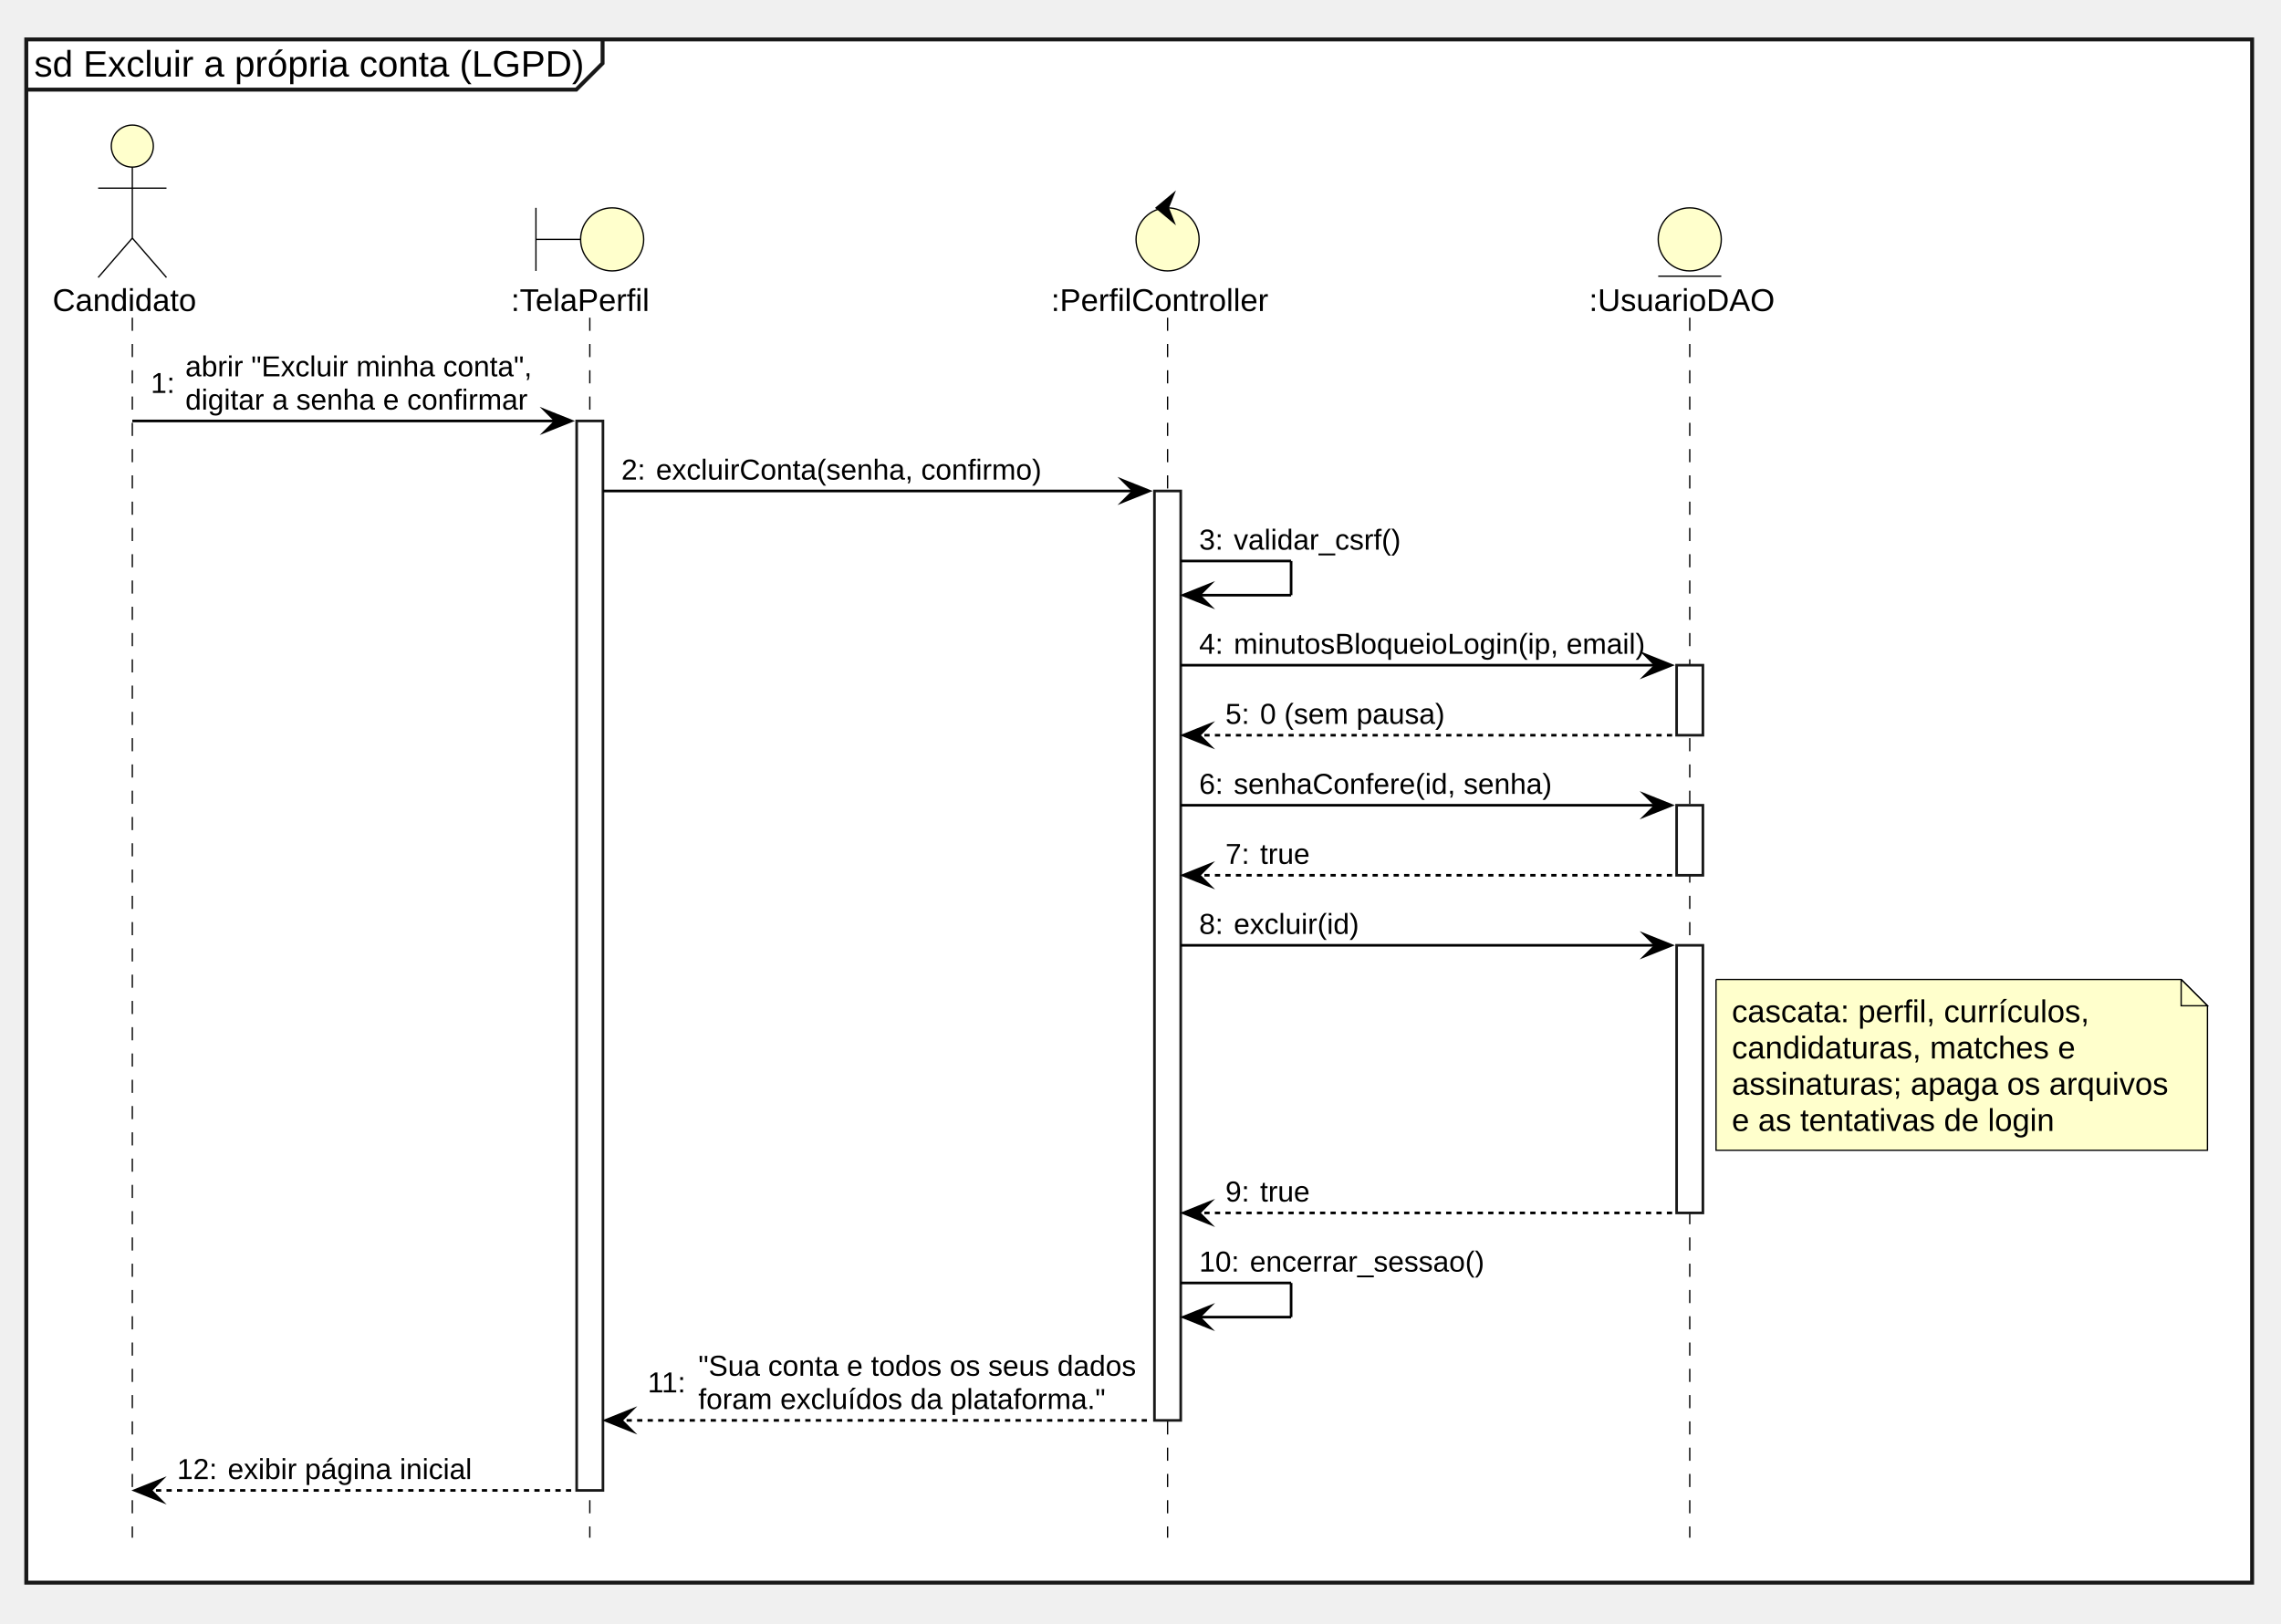
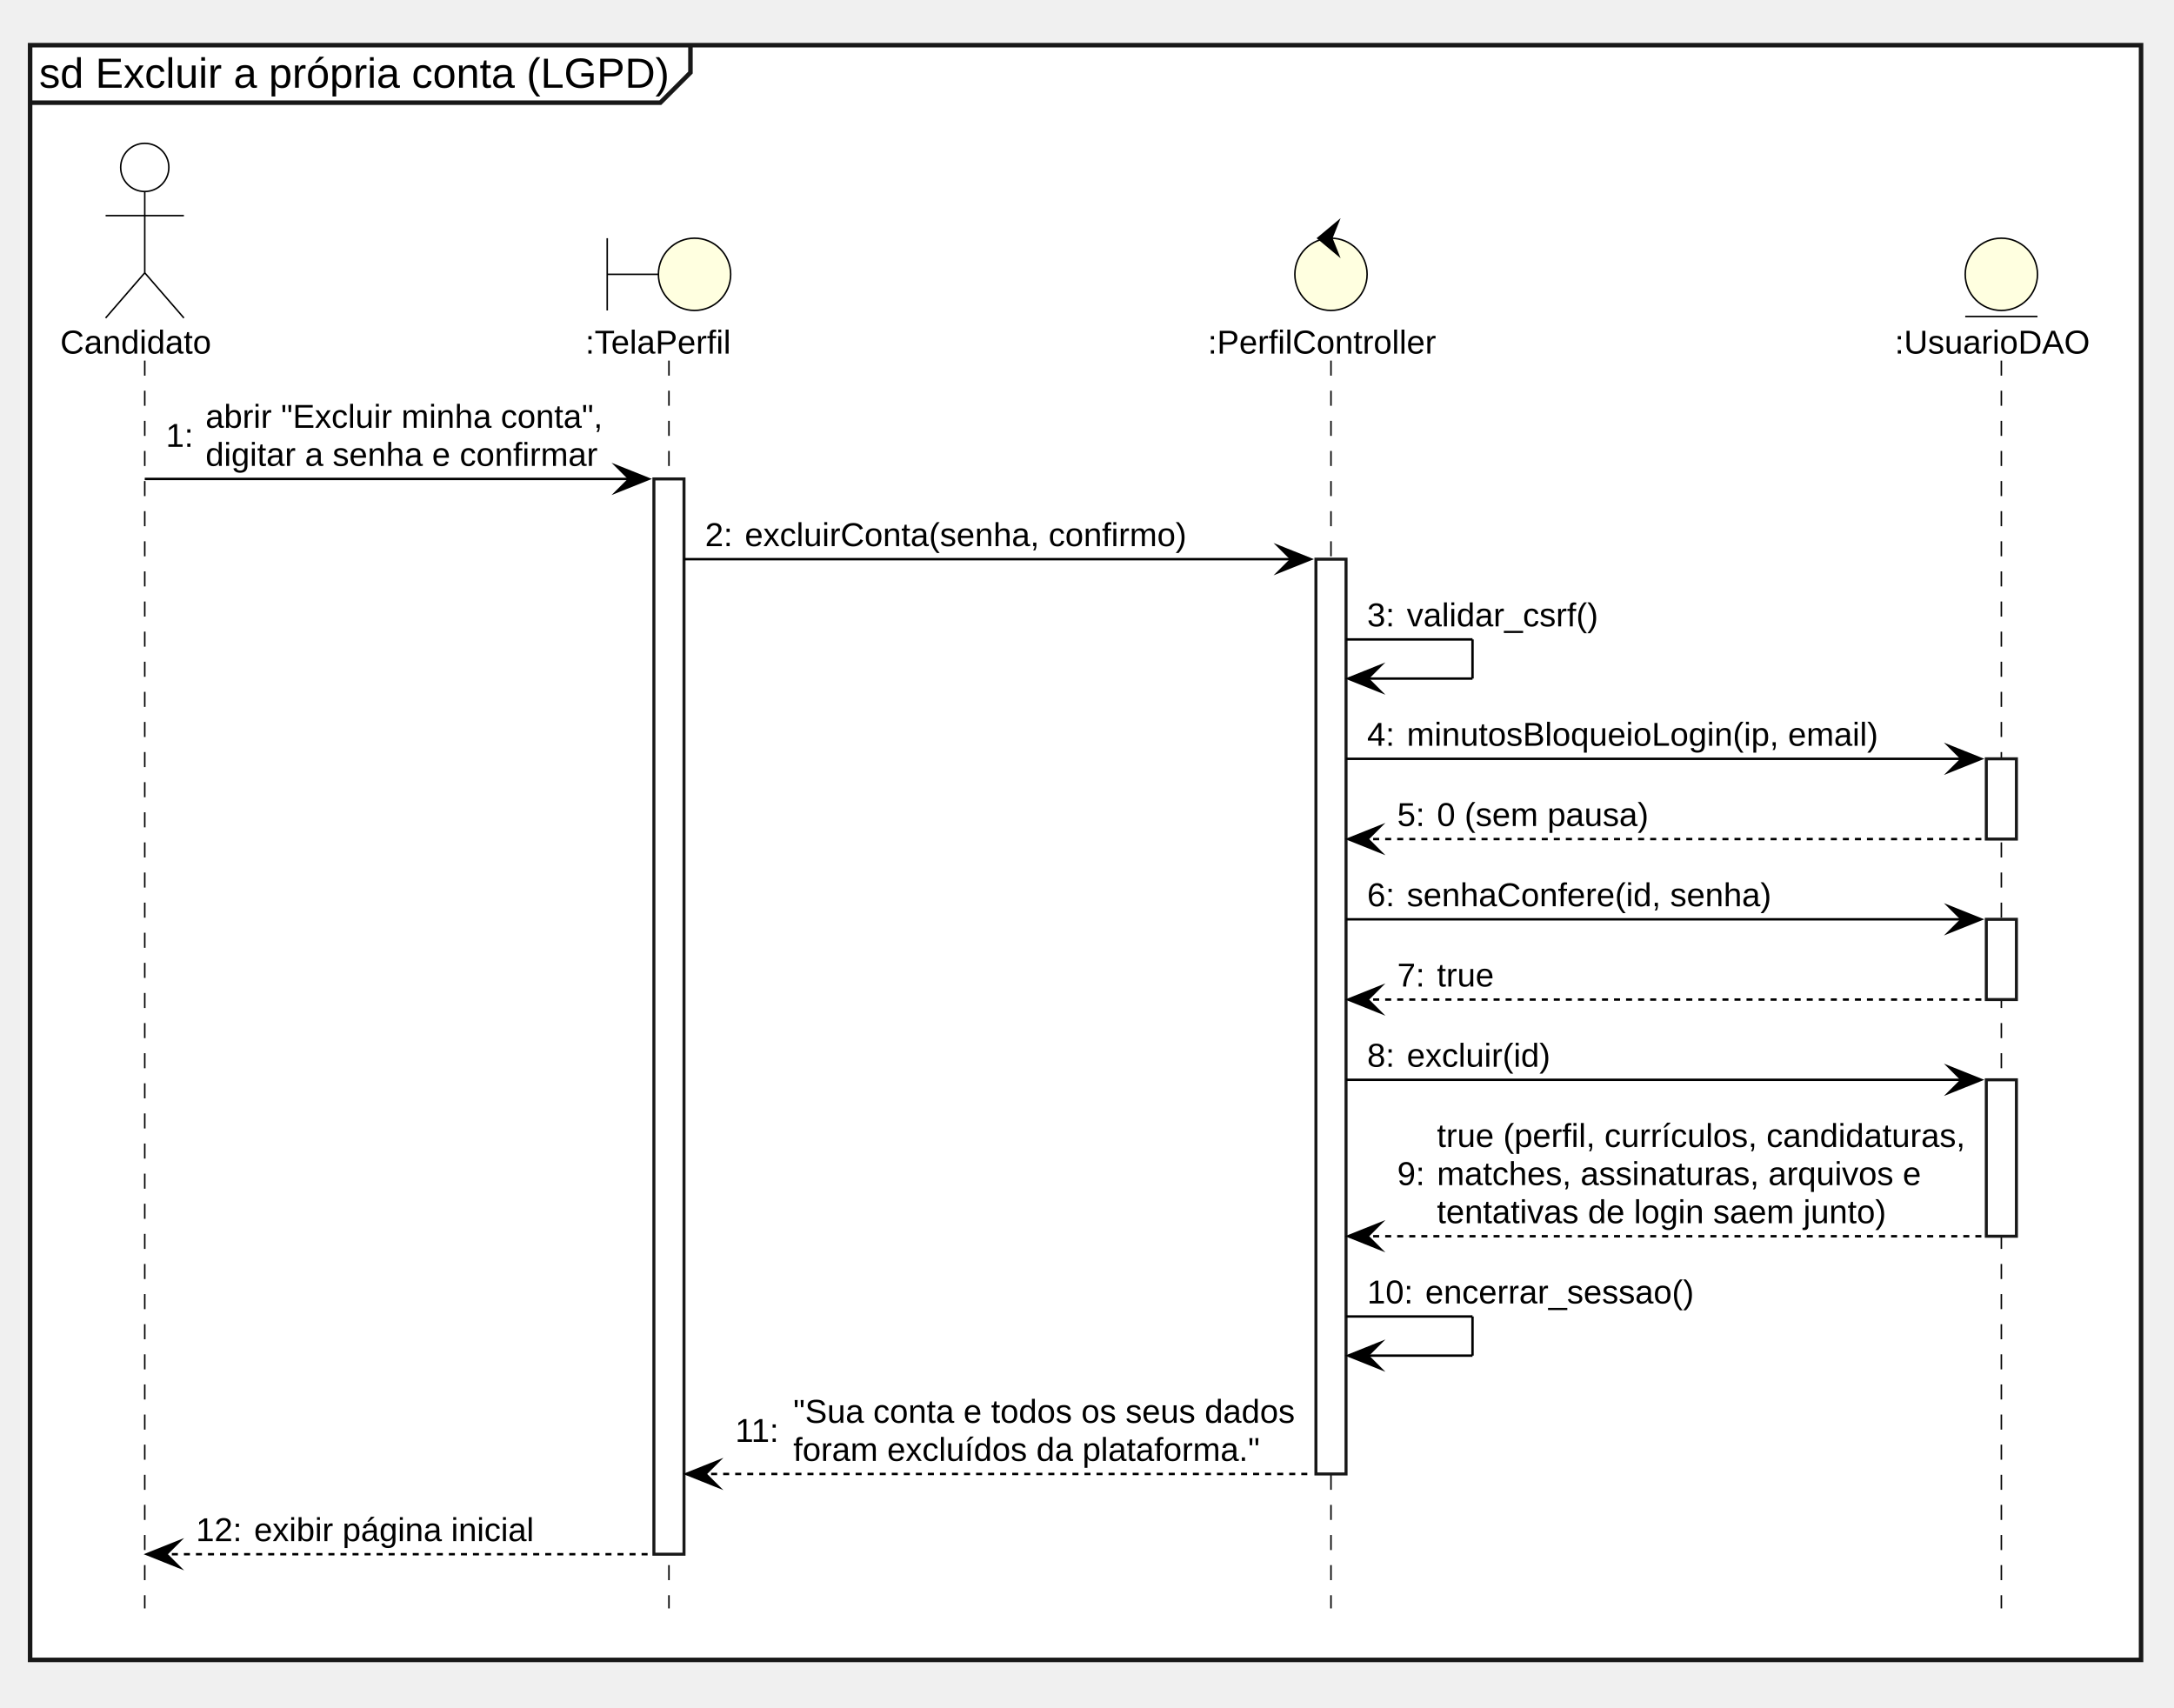
- <svg xmlns="http://www.w3.org/2000/svg" version="1.1" data-diagram-type="SEQUENCE" style="width:868px;height:618px;background:#FFFFFF;" width="868px" height="618px" viewBox="0 0 868 618" zoomAndPan="magnify" preserveAspectRatio="none" contentStyleType="text/css">
+ <svg xmlns="http://www.w3.org/2000/svg" version="1.1" data-diagram-type="SEQUENCE" style="width:722px;height:567px;background:#FFFFFF;" width="722px" height="567px" viewBox="0 0 722 567" zoomAndPan="magnify" preserveAspectRatio="none" contentStyleType="text/css">
  <defs />
  <g font-family="sans-serif" lengthAdjust="spacing">
-     <rect x="10" y="15" width="847.011" height="587.276" fill="#FFF" style="stroke:#181818;stroke-width:1.5;" />
+     <rect x="10" y="15" width="701.063" height="536.229" fill="#FFF" style="stroke:#181818;stroke-width:1.5;" />
    <path d="M229.303,15 L229.303,24.099 L219.303,34.099 L10,34.099" style="stroke:#181818;stroke-width:1.5;" fill="none" />
    <text x="13" y="29.132" fill="#000" font-size="14" textLength="209.303" font-family="Arial">sd Excluir a própria conta (LGPD)</text>
    <g>
-       <rect x="46.854" y="120.897" width="8" height="464.28" fill="#000" fill-opacity="0" />
-       <line x1="50.354" y1="120.897" x2="50.354" y2="585.178" style="stroke:#000;stroke-width:0.5;stroke-dasharray:5,5;" />
+       <rect x="44.575" y="119.748" width="8" height="414.383" fill="#000" fill-opacity="0" />
+       <line x1="48.075" y1="119.748" x2="48.075" y2="534.13" style="stroke:#000;stroke-width:0.5;stroke-dasharray:5,5;" />
    </g>
    <g>
-       <rect x="220.942" y="120.897" width="8" height="464.28" fill="#000" fill-opacity="0" />
-       <line x1="224.442" y1="120.897" x2="224.442" y2="585.178" style="stroke:#000;stroke-width:0.5;stroke-dasharray:5,5;" />
+       <rect x="218.663" y="119.748" width="8" height="414.383" fill="#000" fill-opacity="0" />
+       <line x1="222.163" y1="119.748" x2="222.163" y2="534.13" style="stroke:#000;stroke-width:0.5;stroke-dasharray:5,5;" />
    </g>
    <g>
-       <rect x="219.442" y="160.195" width="10" height="406.982" fill="#FFF" style="stroke:#181818;stroke-width:1;" />
+       <rect x="217.163" y="159.045" width="10" height="357.085" fill="#FFF" style="stroke:#181818;stroke-width:1;" />
    </g>
    <g>
-       <rect x="440.808" y="120.897" width="8" height="464.28" fill="#000" fill-opacity="0" />
-       <line x1="444.308" y1="120.897" x2="444.308" y2="585.178" style="stroke:#000;stroke-width:0.5;stroke-dasharray:5,5;" />
+       <rect x="438.528" y="119.748" width="8" height="414.383" fill="#000" fill-opacity="0" />
+       <line x1="442.028" y1="119.748" x2="442.028" y2="534.13" style="stroke:#000;stroke-width:0.5;stroke-dasharray:5,5;" />
    </g>
    <g>
-       <rect x="439.308" y="186.844" width="10" height="353.685" fill="#FFF" style="stroke:#181818;stroke-width:1;" />
+       <rect x="437.028" y="185.694" width="10" height="303.787" fill="#FFF" style="stroke:#181818;stroke-width:1;" />
    </g>
    <g>
-       <rect x="639.511" y="120.897" width="8" height="464.28" fill="#000" fill-opacity="0" />
-       <line x1="643.011" y1="120.897" x2="643.011" y2="585.178" style="stroke:#000;stroke-width:0.5;stroke-dasharray:5,5;" />
+       <rect x="661.165" y="119.748" width="8" height="414.383" fill="#000" fill-opacity="0" />
+       <line x1="664.665" y1="119.748" x2="664.665" y2="534.13" style="stroke:#000;stroke-width:0.5;stroke-dasharray:5,5;" />
    </g>
    <g>
-       <rect x="638.011" y="253.142" width="10" height="26.649" fill="#FFF" style="stroke:#181818;stroke-width:1;" />
+       <rect x="659.665" y="251.992" width="10" height="26.649" fill="#FFF" style="stroke:#181818;stroke-width:1;" />
    </g>
    <g>
-       <rect x="638.011" y="306.44" width="10" height="26.649" fill="#FFF" style="stroke:#181818;stroke-width:1;" />
+       <rect x="659.665" y="305.29" width="10" height="26.649" fill="#FFF" style="stroke:#181818;stroke-width:1;" />
    </g>
    <g>
-       <rect x="638.011" y="359.738" width="10" height="101.844" fill="#FFF" style="stroke:#181818;stroke-width:1;" />
+       <rect x="659.665" y="358.588" width="10" height="51.947" fill="#FFF" style="stroke:#181818;stroke-width:1;" />
    </g>
-     <text x="20" y="118.354" fill="#000" font-size="12" textLength="54.709" font-family="Arial">Candidato</text>
-     <ellipse cx="50.354" cy="55.599" rx="8" ry="8" fill="#FFC" style="stroke:#000;stroke-width:0.5;" />
-     <path d="M50.354,63.599 L50.354,90.599 M37.354,71.599 L63.354,71.599 M50.354,90.599 L37.354,105.599 M50.354,90.599 L63.354,105.599" style="stroke:#000;stroke-width:0.5;" fill="none" />
-     <text x="194.434" y="118.354" fill="#000" font-size="12" textLength="54.018" font-family="Arial">:TelaPerfil</text>
-     <path d="M203.942,79.099 L203.942,103.099 M203.942,91.099 L220.942,91.099" style="stroke:#000;stroke-width:0.5;" fill="none" />
-     <ellipse cx="232.942" cy="91.099" rx="12" ry="12" fill="#FFC" style="stroke:#000;stroke-width:0.5;" />
-     <text x="399.961" y="118.354" fill="#000" font-size="12" textLength="82.693" font-family="Arial">:PerfilController</text>
-     <ellipse cx="444.308" cy="91.099" rx="12" ry="12" fill="#FFC" style="stroke:#000;stroke-width:0.5;" />
-     <polygon points="440.308,79.099,446.308,74.099,444.308,79.099,446.308,84.099,440.308,79.099" fill="#000" style="stroke:#000;stroke-width:1;stroke-linejoin:miter;stroke-miterlimit:10;" />
-     <text x="604.667" y="118.354" fill="#000" font-size="12" textLength="70.688" font-family="Arial">:UsuarioDAO</text>
-     <ellipse cx="643.011" cy="91.099" rx="12" ry="12" fill="#FFC" style="stroke:#000;stroke-width:0.5;" />
-     <line x1="631.011" y1="105.099" x2="655.011" y2="105.099" style="stroke:#000;stroke-width:0.5;" />
-     <polygon points="207.442,156.195,217.442,160.195,207.442,164.195,211.442,160.195" fill="#000" style="stroke:#000;stroke-width:1;stroke-linejoin:miter;stroke-miterlimit:10;" />
-     <line x1="50.354" y1="160.195" x2="213.442" y2="160.195" style="stroke:#000;stroke-width:1;" />
-     <text x="57.354" y="149.54" fill="#000" font-size="11" textLength="9.174" font-family="Arial">1:</text>
-     <text x="70.528" y="143.215" fill="#000" font-size="11" textLength="131.914" font-family="Arial">abrir "Excluir minha conta",</text>
-     <text x="70.528" y="155.864" fill="#000" font-size="11" textLength="130.233" font-family="Arial">digitar a senha e confirmar</text>
-     <polygon points="427.308,182.844,437.308,186.844,427.308,190.844,431.308,186.844" fill="#000" style="stroke:#000;stroke-width:1;stroke-linejoin:miter;stroke-miterlimit:10;" />
-     <line x1="229.442" y1="186.844" x2="433.308" y2="186.844" style="stroke:#000;stroke-width:1;" />
-     <text x="236.442" y="182.513" fill="#000" font-size="11" textLength="9.174" font-family="Arial">2:</text>
-     <text x="249.616" y="182.513" fill="#000" font-size="11" textLength="146.728" font-family="Arial">excluirConta(senha, confirmo)</text>
-     <line x1="449.308" y1="213.493" x2="491.308" y2="213.493" style="stroke:#000;stroke-width:1;" />
-     <line x1="491.308" y1="213.493" x2="491.308" y2="226.493" style="stroke:#000;stroke-width:1;" />
-     <line x1="450.308" y1="226.493" x2="491.308" y2="226.493" style="stroke:#000;stroke-width:1;" />
-     <polygon points="460.308,222.493,450.308,226.493,460.308,230.493,456.308,226.493" fill="#000" style="stroke:#000;stroke-width:1;stroke-linejoin:miter;stroke-miterlimit:10;" />
-     <text x="456.308" y="209.162" fill="#000" font-size="11" textLength="9.174" font-family="Arial">3:</text>
-     <text x="469.481" y="209.162" fill="#000" font-size="11" textLength="63.567" font-family="Arial">validar_csrf()</text>
-     <polygon points="626.011,249.142,636.011,253.142,626.011,257.142,630.011,253.142" fill="#000" style="stroke:#000;stroke-width:1;stroke-linejoin:miter;stroke-miterlimit:10;" />
-     <line x1="449.308" y1="253.142" x2="632.011" y2="253.142" style="stroke:#000;stroke-width:1;" />
-     <text x="456.308" y="248.811" fill="#000" font-size="11" textLength="9.174" font-family="Arial">4:</text>
-     <text x="469.481" y="248.811" fill="#000" font-size="11" textLength="156.53" font-family="Arial">minutosBloqueioLogin(ip, email)</text>
-     <polygon points="460.308,275.791,450.308,279.791,460.308,283.791,456.308,279.791" fill="#000" style="stroke:#000;stroke-width:1;stroke-linejoin:miter;stroke-miterlimit:10;" />
-     <line x1="454.308" y1="279.791" x2="637.011" y2="279.791" style="stroke:#000;stroke-width:1;stroke-dasharray:2,2;" />
-     <text x="466.308" y="275.46" fill="#000" font-size="11" textLength="9.174" font-family="Arial">5:</text>
-     <text x="479.481" y="275.46" fill="#000" font-size="11" textLength="70.308" font-family="Arial">0 (sem pausa)</text>
-     <polygon points="626.011,302.44,636.011,306.44,626.011,310.44,630.011,306.44" fill="#000" style="stroke:#000;stroke-width:1;stroke-linejoin:miter;stroke-miterlimit:10;" />
-     <line x1="449.308" y1="306.44" x2="632.011" y2="306.44" style="stroke:#000;stroke-width:1;" />
-     <text x="456.308" y="302.109" fill="#000" font-size="11" textLength="9.174" font-family="Arial">6:</text>
-     <text x="469.481" y="302.109" fill="#000" font-size="11" textLength="121.075" font-family="Arial">senhaConfere(id, senha)</text>
-     <polygon points="460.308,329.089,450.308,333.089,460.308,337.089,456.308,333.089" fill="#000" style="stroke:#000;stroke-width:1;stroke-linejoin:miter;stroke-miterlimit:10;" />
-     <line x1="454.308" y1="333.089" x2="637.011" y2="333.089" style="stroke:#000;stroke-width:1;stroke-dasharray:2,2;" />
-     <text x="466.308" y="328.758" fill="#000" font-size="11" textLength="9.174" font-family="Arial">7:</text>
-     <text x="479.481" y="328.758" fill="#000" font-size="11" textLength="18.955" font-family="Arial">true</text>
-     <polygon points="626.011,355.738,636.011,359.738,626.011,363.738,630.011,359.738" fill="#000" style="stroke:#000;stroke-width:1;stroke-linejoin:miter;stroke-miterlimit:10;" />
-     <line x1="449.308" y1="359.738" x2="632.011" y2="359.738" style="stroke:#000;stroke-width:1;" />
-     <text x="456.308" y="355.407" fill="#000" font-size="11" textLength="9.174" font-family="Arial">8:</text>
-     <text x="469.481" y="355.407" fill="#000" font-size="11" textLength="47.674" font-family="Arial">excluir(id)</text>
-     <path d="M653.011,372.738 L653.011,437.738 L840.011,437.738 L840.011,382.738 L830.011,372.738 L653.011,372.738" style="stroke:#000;stroke-width:0.5;" fill="#FFC" />
-     <path d="M830.011,372.738 L830.011,382.738 L840.011,382.738 L830.011,372.738" style="stroke:#000;stroke-width:0.5;" fill="#FFC" />
-     <text x="659.011" y="388.994" fill="#000" font-size="12" textLength="136.049" font-family="Arial">cascata: perfil, currículos,</text>
-     <text x="659.011" y="402.792" fill="#000" font-size="12" textLength="130.74" font-family="Arial">candidaturas, matches e</text>
-     <text x="659.011" y="416.591" fill="#000" font-size="12" textLength="166.102" font-family="Arial">assinaturas; apaga os arquivos</text>
-     <text x="659.011" y="430.39" fill="#000" font-size="12" textLength="122.748" font-family="Arial">e as tentativas de login</text>
-     <polygon points="460.308,457.582,450.308,461.582,460.308,465.582,456.308,461.582" fill="#000" style="stroke:#000;stroke-width:1;stroke-linejoin:miter;stroke-miterlimit:10;" />
-     <line x1="454.308" y1="461.582" x2="637.011" y2="461.582" style="stroke:#000;stroke-width:1;stroke-dasharray:2,2;" />
-     <text x="466.308" y="457.251" fill="#000" font-size="11" textLength="9.174" font-family="Arial">9:</text>
-     <text x="479.481" y="457.251" fill="#000" font-size="11" textLength="18.955" font-family="Arial">true</text>
-     <line x1="449.308" y1="488.231" x2="491.308" y2="488.231" style="stroke:#000;stroke-width:1;" />
-     <line x1="491.308" y1="488.231" x2="491.308" y2="501.231" style="stroke:#000;stroke-width:1;" />
-     <line x1="450.308" y1="501.231" x2="491.308" y2="501.231" style="stroke:#000;stroke-width:1;" />
-     <polygon points="460.308,497.231,450.308,501.231,460.308,505.231,456.308,501.231" fill="#000" style="stroke:#000;stroke-width:1;stroke-linejoin:miter;stroke-miterlimit:10;" />
-     <text x="456.308" y="483.9" fill="#000" font-size="11" textLength="15.292" font-family="Arial">10:</text>
-     <text x="475.599" y="483.9" fill="#000" font-size="11" textLength="89.257" font-family="Arial">encerrar_sessao()</text>
-     <polygon points="240.442,536.529,230.442,540.529,240.442,544.529,236.442,540.529" fill="#000" style="stroke:#000;stroke-width:1;stroke-linejoin:miter;stroke-miterlimit:10;" />
-     <line x1="234.442" y1="540.529" x2="438.308" y2="540.529" style="stroke:#000;stroke-width:1;stroke-dasharray:2,2;" />
-     <text x="246.442" y="529.873" fill="#000" font-size="11" textLength="15.292" font-family="Arial">11:</text>
-     <text x="265.734" y="523.549" fill="#000" font-size="11" textLength="166.574" font-family="Arial">"Sua conta e todos os seus dados</text>
-     <text x="265.734" y="536.198" fill="#000" font-size="11" textLength="154.924" font-family="Arial">foram excluídos da plataforma."</text>
-     <polygon points="61.354,563.178,51.354,567.178,61.354,571.178,57.354,567.178" fill="#000" style="stroke:#000;stroke-width:1;stroke-linejoin:miter;stroke-miterlimit:10;" />
-     <line x1="55.354" y1="567.178" x2="218.442" y2="567.178" style="stroke:#000;stroke-width:1;stroke-dasharray:2,2;" />
-     <text x="67.354" y="562.847" fill="#000" font-size="11" textLength="15.292" font-family="Arial">12:</text>
-     <text x="86.646" y="562.847" fill="#000" font-size="11" textLength="92.941" font-family="Arial">exibir página inicial</text>
+     <text x="20" y="117.417" fill="#000" font-size="11" textLength="50.15" font-family="Arial">Candidato</text>
+     <ellipse cx="48.075" cy="55.599" rx="8" ry="8" fill="#FFF" style="stroke:#000;stroke-width:0.5;" />
+     <path d="M48.075,63.599 L48.075,90.599 M35.075,71.599 L61.075,71.599 M48.075,90.599 L35.075,105.599 M48.075,90.599 L61.075,105.599" style="stroke:#000;stroke-width:0.5;" fill="none" />
+     <text x="194.405" y="117.417" fill="#000" font-size="11" textLength="49.516" font-family="Arial">:TelaPerfil</text>
+     <path d="M201.663,79.099 L201.663,103.099 M201.663,91.099 L218.663,91.099" style="stroke:#000;stroke-width:0.5;" fill="none" />
+     <ellipse cx="230.663" cy="91.099" rx="12" ry="12" fill="#FFFFE0" style="stroke:#000;stroke-width:0.5;" />
+     <text x="401.127" y="117.417" fill="#000" font-size="11" textLength="75.802" font-family="Arial">:PerfilController</text>
+     <ellipse cx="442.028" cy="91.099" rx="12" ry="12" fill="#FFFFE0" style="stroke:#000;stroke-width:0.5;" />
+     <polygon points="438.028,79.099,444.028,74.099,442.028,79.099,444.028,84.099,438.028,79.099" fill="#000" style="stroke:#000;stroke-width:1;stroke-linejoin:miter;stroke-miterlimit:10;" />
+     <text x="629.266" y="117.417" fill="#000" font-size="11" textLength="64.797" font-family="Arial">:UsuarioDAO</text>
+     <ellipse cx="664.665" cy="91.099" rx="12" ry="12" fill="#FFFFE0" style="stroke:#000;stroke-width:0.5;" />
+     <line x1="652.665" y1="105.099" x2="676.665" y2="105.099" style="stroke:#000;stroke-width:0.5;" />
+     <polygon points="205.163,155.045,215.163,159.045,205.163,163.045,209.163,159.045" fill="#000" style="stroke:#000;stroke-width:1;stroke-linejoin:miter;stroke-miterlimit:10;" />
+     <line x1="48.075" y1="159.045" x2="211.163" y2="159.045" style="stroke:#000;stroke-width:0.8;" />
+     <text x="55.075" y="148.39" fill="#000" font-size="11" textLength="9.174" font-family="Arial">1:</text>
+     <text x="68.249" y="142.065" fill="#000" font-size="11" textLength="131.914" font-family="Arial">abrir "Excluir minha conta",</text>
+     <text x="68.249" y="154.714" fill="#000" font-size="11" textLength="130.233" font-family="Arial">digitar a senha e confirmar</text>
+     <polygon points="425.028,181.694,435.028,185.694,425.028,189.694,429.028,185.694" fill="#000" style="stroke:#000;stroke-width:1;stroke-linejoin:miter;stroke-miterlimit:10;" />
+     <line x1="227.163" y1="185.694" x2="431.028" y2="185.694" style="stroke:#000;stroke-width:0.8;" />
+     <text x="234.163" y="181.363" fill="#000" font-size="11" textLength="9.174" font-family="Arial">2:</text>
+     <text x="247.337" y="181.363" fill="#000" font-size="11" textLength="146.728" font-family="Arial">excluirConta(senha, confirmo)</text>
+     <line x1="447.028" y1="212.343" x2="489.028" y2="212.343" style="stroke:#000;stroke-width:0.8;" />
+     <line x1="489.028" y1="212.343" x2="489.028" y2="225.343" style="stroke:#000;stroke-width:0.8;" />
+     <line x1="448.028" y1="225.343" x2="489.028" y2="225.343" style="stroke:#000;stroke-width:0.8;" />
+     <polygon points="458.028,221.343,448.028,225.343,458.028,229.343,454.028,225.343" fill="#000" style="stroke:#000;stroke-width:1;stroke-linejoin:miter;stroke-miterlimit:10;" />
+     <text x="454.028" y="208.012" fill="#000" font-size="11" textLength="9.174" font-family="Arial">3:</text>
+     <text x="467.202" y="208.012" fill="#000" font-size="11" textLength="63.567" font-family="Arial">validar_csrf()</text>
+     <polygon points="647.665,247.992,657.665,251.992,647.665,255.992,651.665,251.992" fill="#000" style="stroke:#000;stroke-width:1;stroke-linejoin:miter;stroke-miterlimit:10;" />
+     <line x1="447.028" y1="251.992" x2="653.665" y2="251.992" style="stroke:#000;stroke-width:0.8;" />
+     <text x="454.028" y="247.661" fill="#000" font-size="11" textLength="9.174" font-family="Arial">4:</text>
+     <text x="467.202" y="247.661" fill="#000" font-size="11" textLength="156.53" font-family="Arial">minutosBloqueioLogin(ip, email)</text>
+     <polygon points="458.028,274.641,448.028,278.641,458.028,282.641,454.028,278.641" fill="#000" style="stroke:#000;stroke-width:1;stroke-linejoin:miter;stroke-miterlimit:10;" />
+     <line x1="452.028" y1="278.641" x2="658.665" y2="278.641" style="stroke:#000;stroke-width:0.8;stroke-dasharray:2,2;" />
+     <text x="464.028" y="274.31" fill="#000" font-size="11" textLength="9.174" font-family="Arial">5:</text>
+     <text x="477.202" y="274.31" fill="#000" font-size="11" textLength="70.308" font-family="Arial">0 (sem pausa)</text>
+     <polygon points="647.665,301.29,657.665,305.29,647.665,309.29,651.665,305.29" fill="#000" style="stroke:#000;stroke-width:1;stroke-linejoin:miter;stroke-miterlimit:10;" />
+     <line x1="447.028" y1="305.29" x2="653.665" y2="305.29" style="stroke:#000;stroke-width:0.8;" />
+     <text x="454.028" y="300.959" fill="#000" font-size="11" textLength="9.174" font-family="Arial">6:</text>
+     <text x="467.202" y="300.959" fill="#000" font-size="11" textLength="121.075" font-family="Arial">senhaConfere(id, senha)</text>
+     <polygon points="458.028,327.939,448.028,331.939,458.028,335.939,454.028,331.939" fill="#000" style="stroke:#000;stroke-width:1;stroke-linejoin:miter;stroke-miterlimit:10;" />
+     <line x1="452.028" y1="331.939" x2="658.665" y2="331.939" style="stroke:#000;stroke-width:0.8;stroke-dasharray:2,2;" />
+     <text x="464.028" y="327.608" fill="#000" font-size="11" textLength="9.174" font-family="Arial">7:</text>
+     <text x="477.202" y="327.608" fill="#000" font-size="11" textLength="18.955" font-family="Arial">true</text>
+     <polygon points="647.665,354.588,657.665,358.588,647.665,362.588,651.665,358.588" fill="#000" style="stroke:#000;stroke-width:1;stroke-linejoin:miter;stroke-miterlimit:10;" />
+     <line x1="447.028" y1="358.588" x2="653.665" y2="358.588" style="stroke:#000;stroke-width:0.8;" />
+     <text x="454.028" y="354.257" fill="#000" font-size="11" textLength="9.174" font-family="Arial">8:</text>
+     <text x="467.202" y="354.257" fill="#000" font-size="11" textLength="47.674" font-family="Arial">excluir(id)</text>
+     <polygon points="458.028,406.535,448.028,410.535,458.028,414.535,454.028,410.535" fill="#000" style="stroke:#000;stroke-width:1;stroke-linejoin:miter;stroke-miterlimit:10;" />
+     <line x1="452.028" y1="410.535" x2="658.665" y2="410.535" style="stroke:#000;stroke-width:0.8;stroke-dasharray:2,2;" />
+     <text x="464.028" y="393.555" fill="#000" font-size="11" textLength="9.174" font-family="Arial">9:</text>
+     <text x="477.202" y="380.906" fill="#000" font-size="11" textLength="175.463" font-family="Arial">true (perfil, currículos, candidaturas,</text>
+     <text x="477.202" y="393.555" fill="#000" font-size="11" textLength="160.8" font-family="Arial">matches, assinaturas, arquivos e</text>
+     <text x="477.202" y="406.204" fill="#000" font-size="11" textLength="149.198" font-family="Arial">tentativas de login saem junto)</text>
+     <line x1="447.028" y1="437.184" x2="489.028" y2="437.184" style="stroke:#000;stroke-width:0.8;" />
+     <line x1="489.028" y1="437.184" x2="489.028" y2="450.184" style="stroke:#000;stroke-width:0.8;" />
+     <line x1="448.028" y1="450.184" x2="489.028" y2="450.184" style="stroke:#000;stroke-width:0.8;" />
+     <polygon points="458.028,446.184,448.028,450.184,458.028,454.184,454.028,450.184" fill="#000" style="stroke:#000;stroke-width:1;stroke-linejoin:miter;stroke-miterlimit:10;" />
+     <text x="454.028" y="432.853" fill="#000" font-size="11" textLength="15.292" font-family="Arial">10:</text>
+     <text x="473.32" y="432.853" fill="#000" font-size="11" textLength="89.257" font-family="Arial">encerrar_sessao()</text>
+     <polygon points="238.163,485.481,228.163,489.481,238.163,493.481,234.163,489.481" fill="#000" style="stroke:#000;stroke-width:1;stroke-linejoin:miter;stroke-miterlimit:10;" />
+     <line x1="232.163" y1="489.481" x2="436.028" y2="489.481" style="stroke:#000;stroke-width:0.8;stroke-dasharray:2,2;" />
+     <text x="244.163" y="478.826" fill="#000" font-size="11" textLength="15.292" font-family="Arial">11:</text>
+     <text x="263.454" y="472.501" fill="#000" font-size="11" textLength="166.574" font-family="Arial">"Sua conta e todos os seus dados</text>
+     <text x="263.454" y="485.15" fill="#000" font-size="11" textLength="154.924" font-family="Arial">foram excluídos da plataforma."</text>
+     <polygon points="59.075,512.13,49.075,516.13,59.075,520.13,55.075,516.13" fill="#000" style="stroke:#000;stroke-width:1;stroke-linejoin:miter;stroke-miterlimit:10;" />
+     <line x1="53.075" y1="516.13" x2="216.163" y2="516.13" style="stroke:#000;stroke-width:0.8;stroke-dasharray:2,2;" />
+     <text x="65.075" y="511.799" fill="#000" font-size="11" textLength="15.292" font-family="Arial">12:</text>
+     <text x="84.366" y="511.799" fill="#000" font-size="11" textLength="92.941" font-family="Arial">exibir página inicial</text>
  </g>
</svg>
